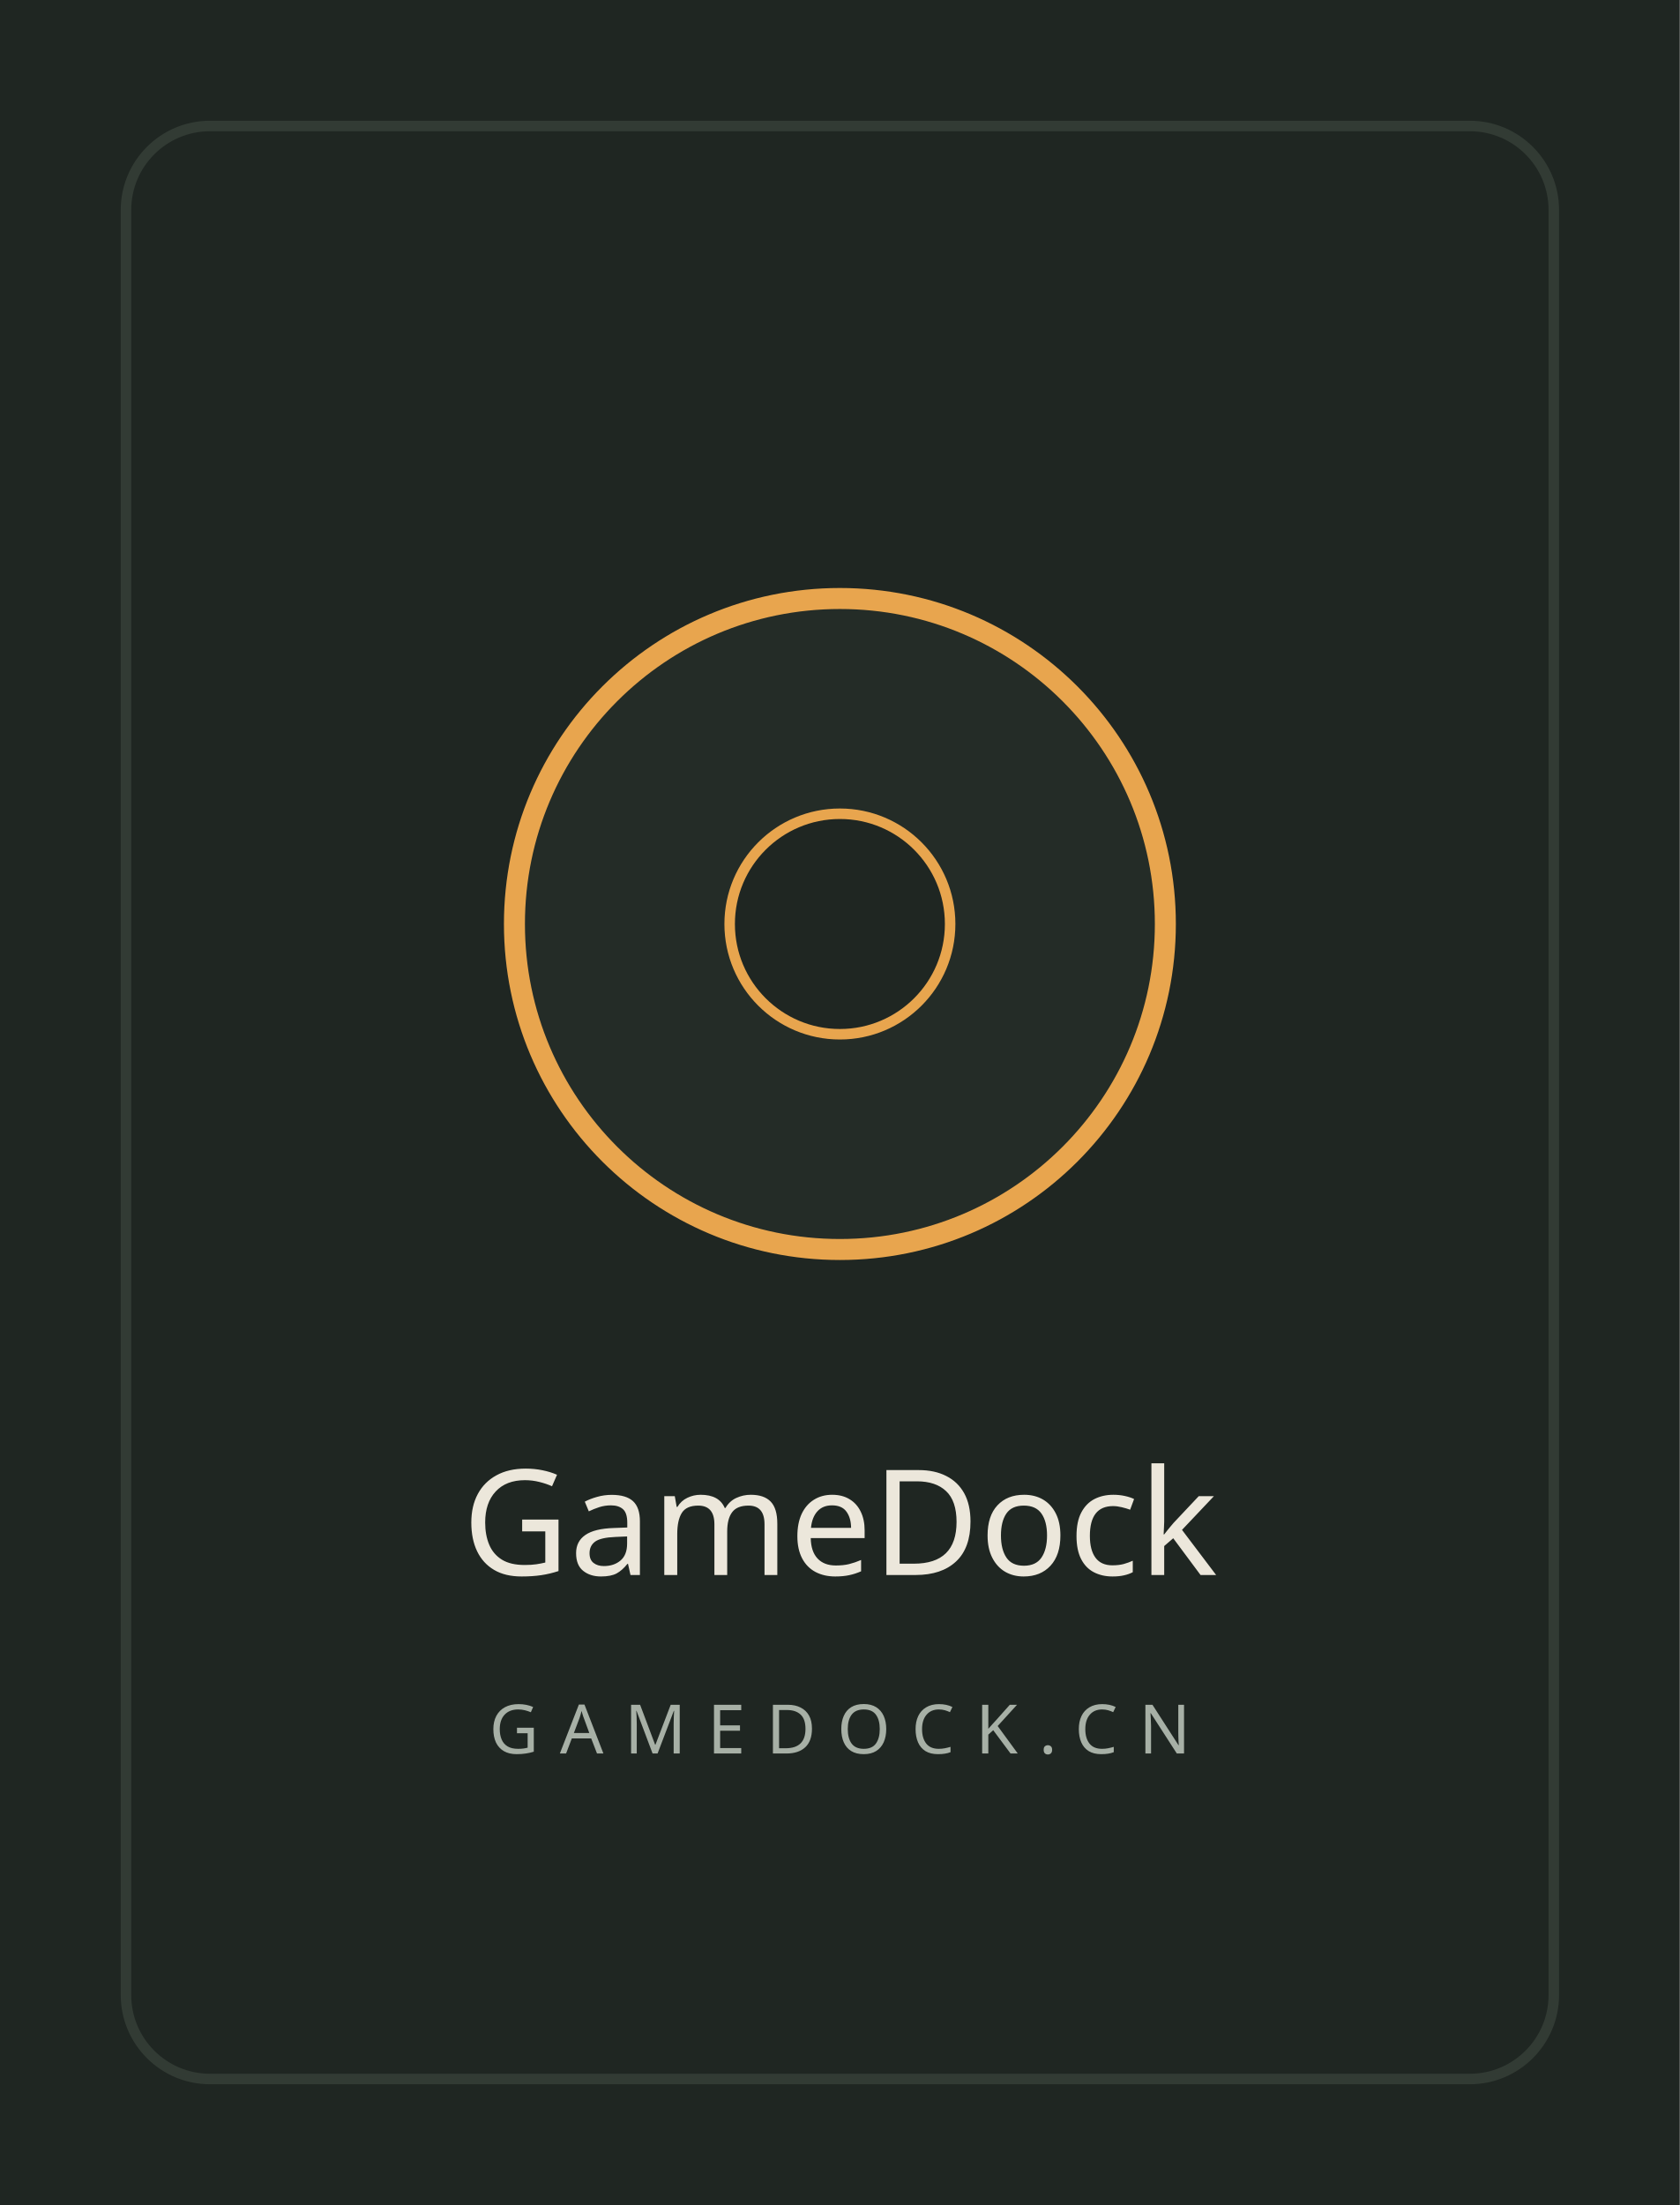
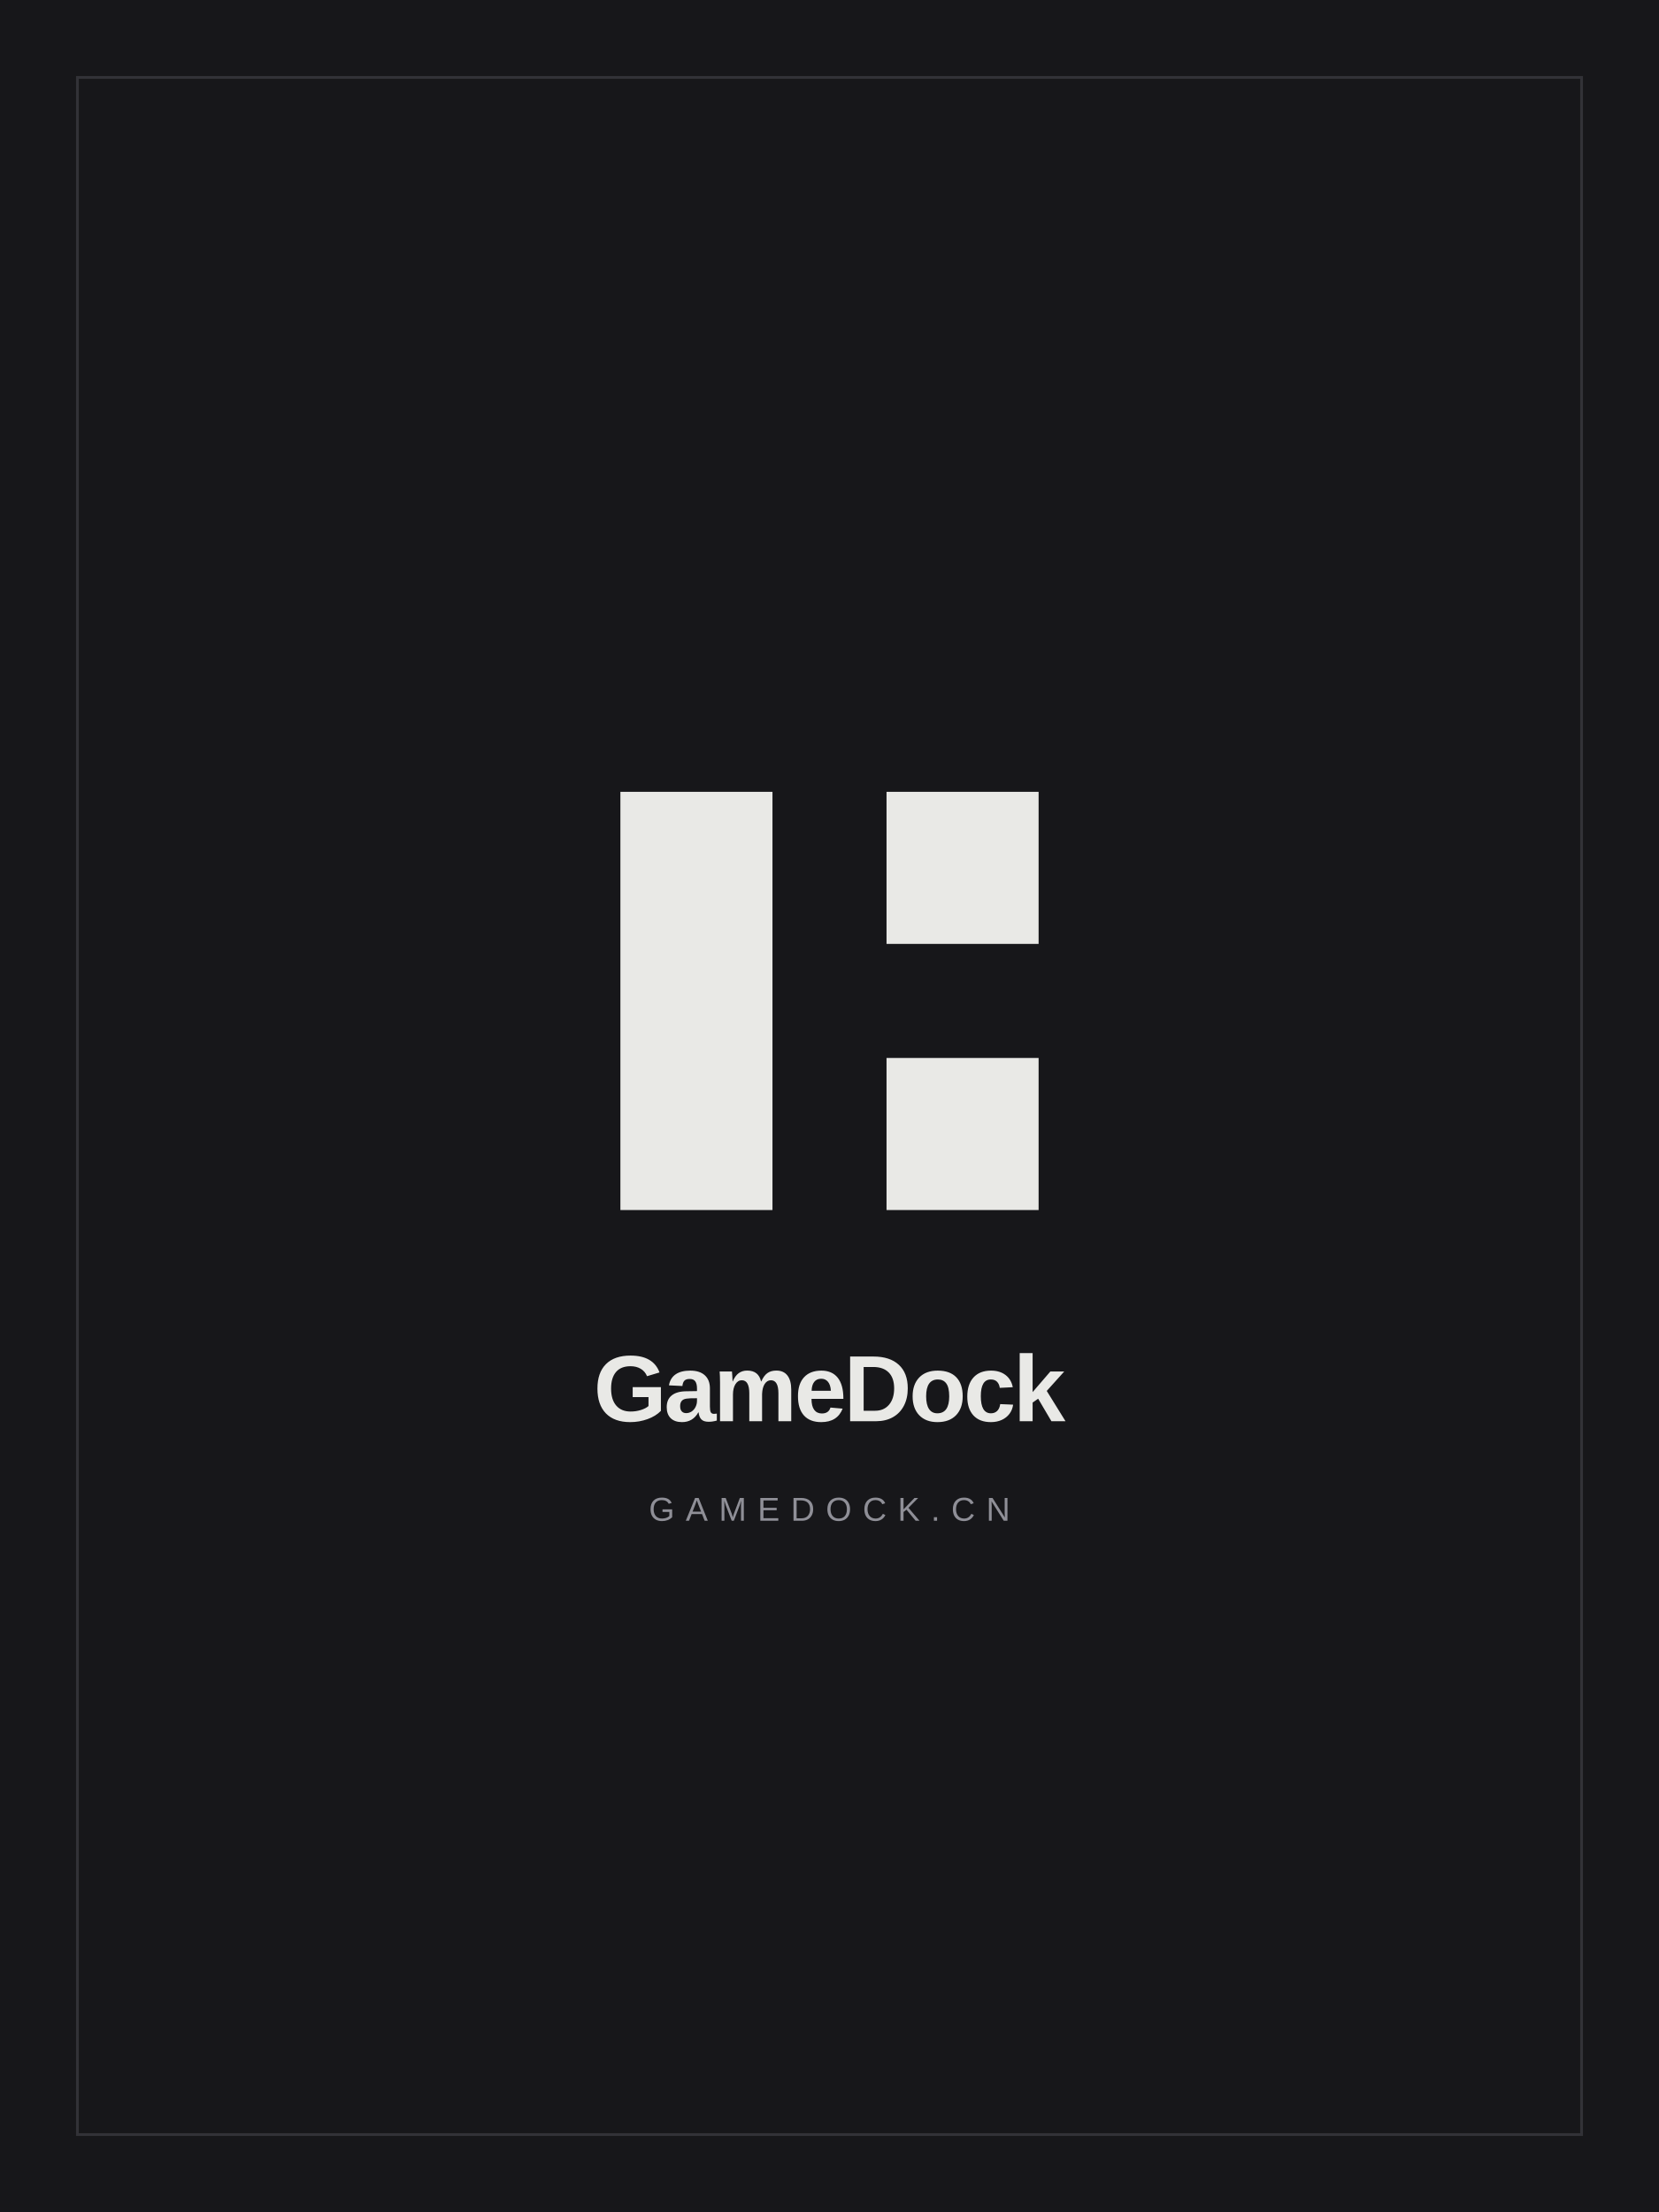
- <svg xmlns="http://www.w3.org/2000/svg" viewBox="0 0 320 420">
-   <rect width="320" height="420" fill="#1f2622" />
-   <rect x="24" y="24" width="272" height="372" rx="16" fill="none" stroke="#323b34" stroke-width="2" />
-   <circle cx="160" cy="176" r="62" fill="#242c27" stroke="#e8a54e" stroke-width="4" />
-   <circle cx="160" cy="176" r="21" fill="#1f2622" stroke="#e8a54e" stroke-width="2" />
-   <text x="160" y="300" text-anchor="middle" font-family="'Noto Sans SC','Microsoft YaHei',sans-serif" font-size="28" fill="#ece7db">GameDock</text>
-   <text x="160" y="334" text-anchor="middle" font-family="'Noto Sans SC','Microsoft YaHei',sans-serif" font-size="13" letter-spacing="4" fill="#a7b0a6">GAMEDOCK.CN</text>
+ <svg xmlns="http://www.w3.org/2000/svg" viewBox="0 0 600 800">
+   <rect width="600" height="800" fill="#17171a" />
+   <rect x="28" y="28" width="544" height="744" fill="none" stroke="#323237" />
+   <g transform="translate(190 252) scale(6.875)" fill="#e9e9e6">
+     <path d="M5 5h8v22H5zM19 5h8v8h-8zM19 19h8v8h-8z" />
+   </g>
+   <text x="300" y="514" text-anchor="middle" font-family="Arial, sans-serif" font-size="34" font-weight="600" letter-spacing="-1" fill="#e9e9e6">GameDock</text>
+   <text x="300" y="550" text-anchor="middle" font-family="Arial, sans-serif" font-size="12" letter-spacing="4" fill="#8f8f97">GAMEDOCK.CN</text>
</svg>
